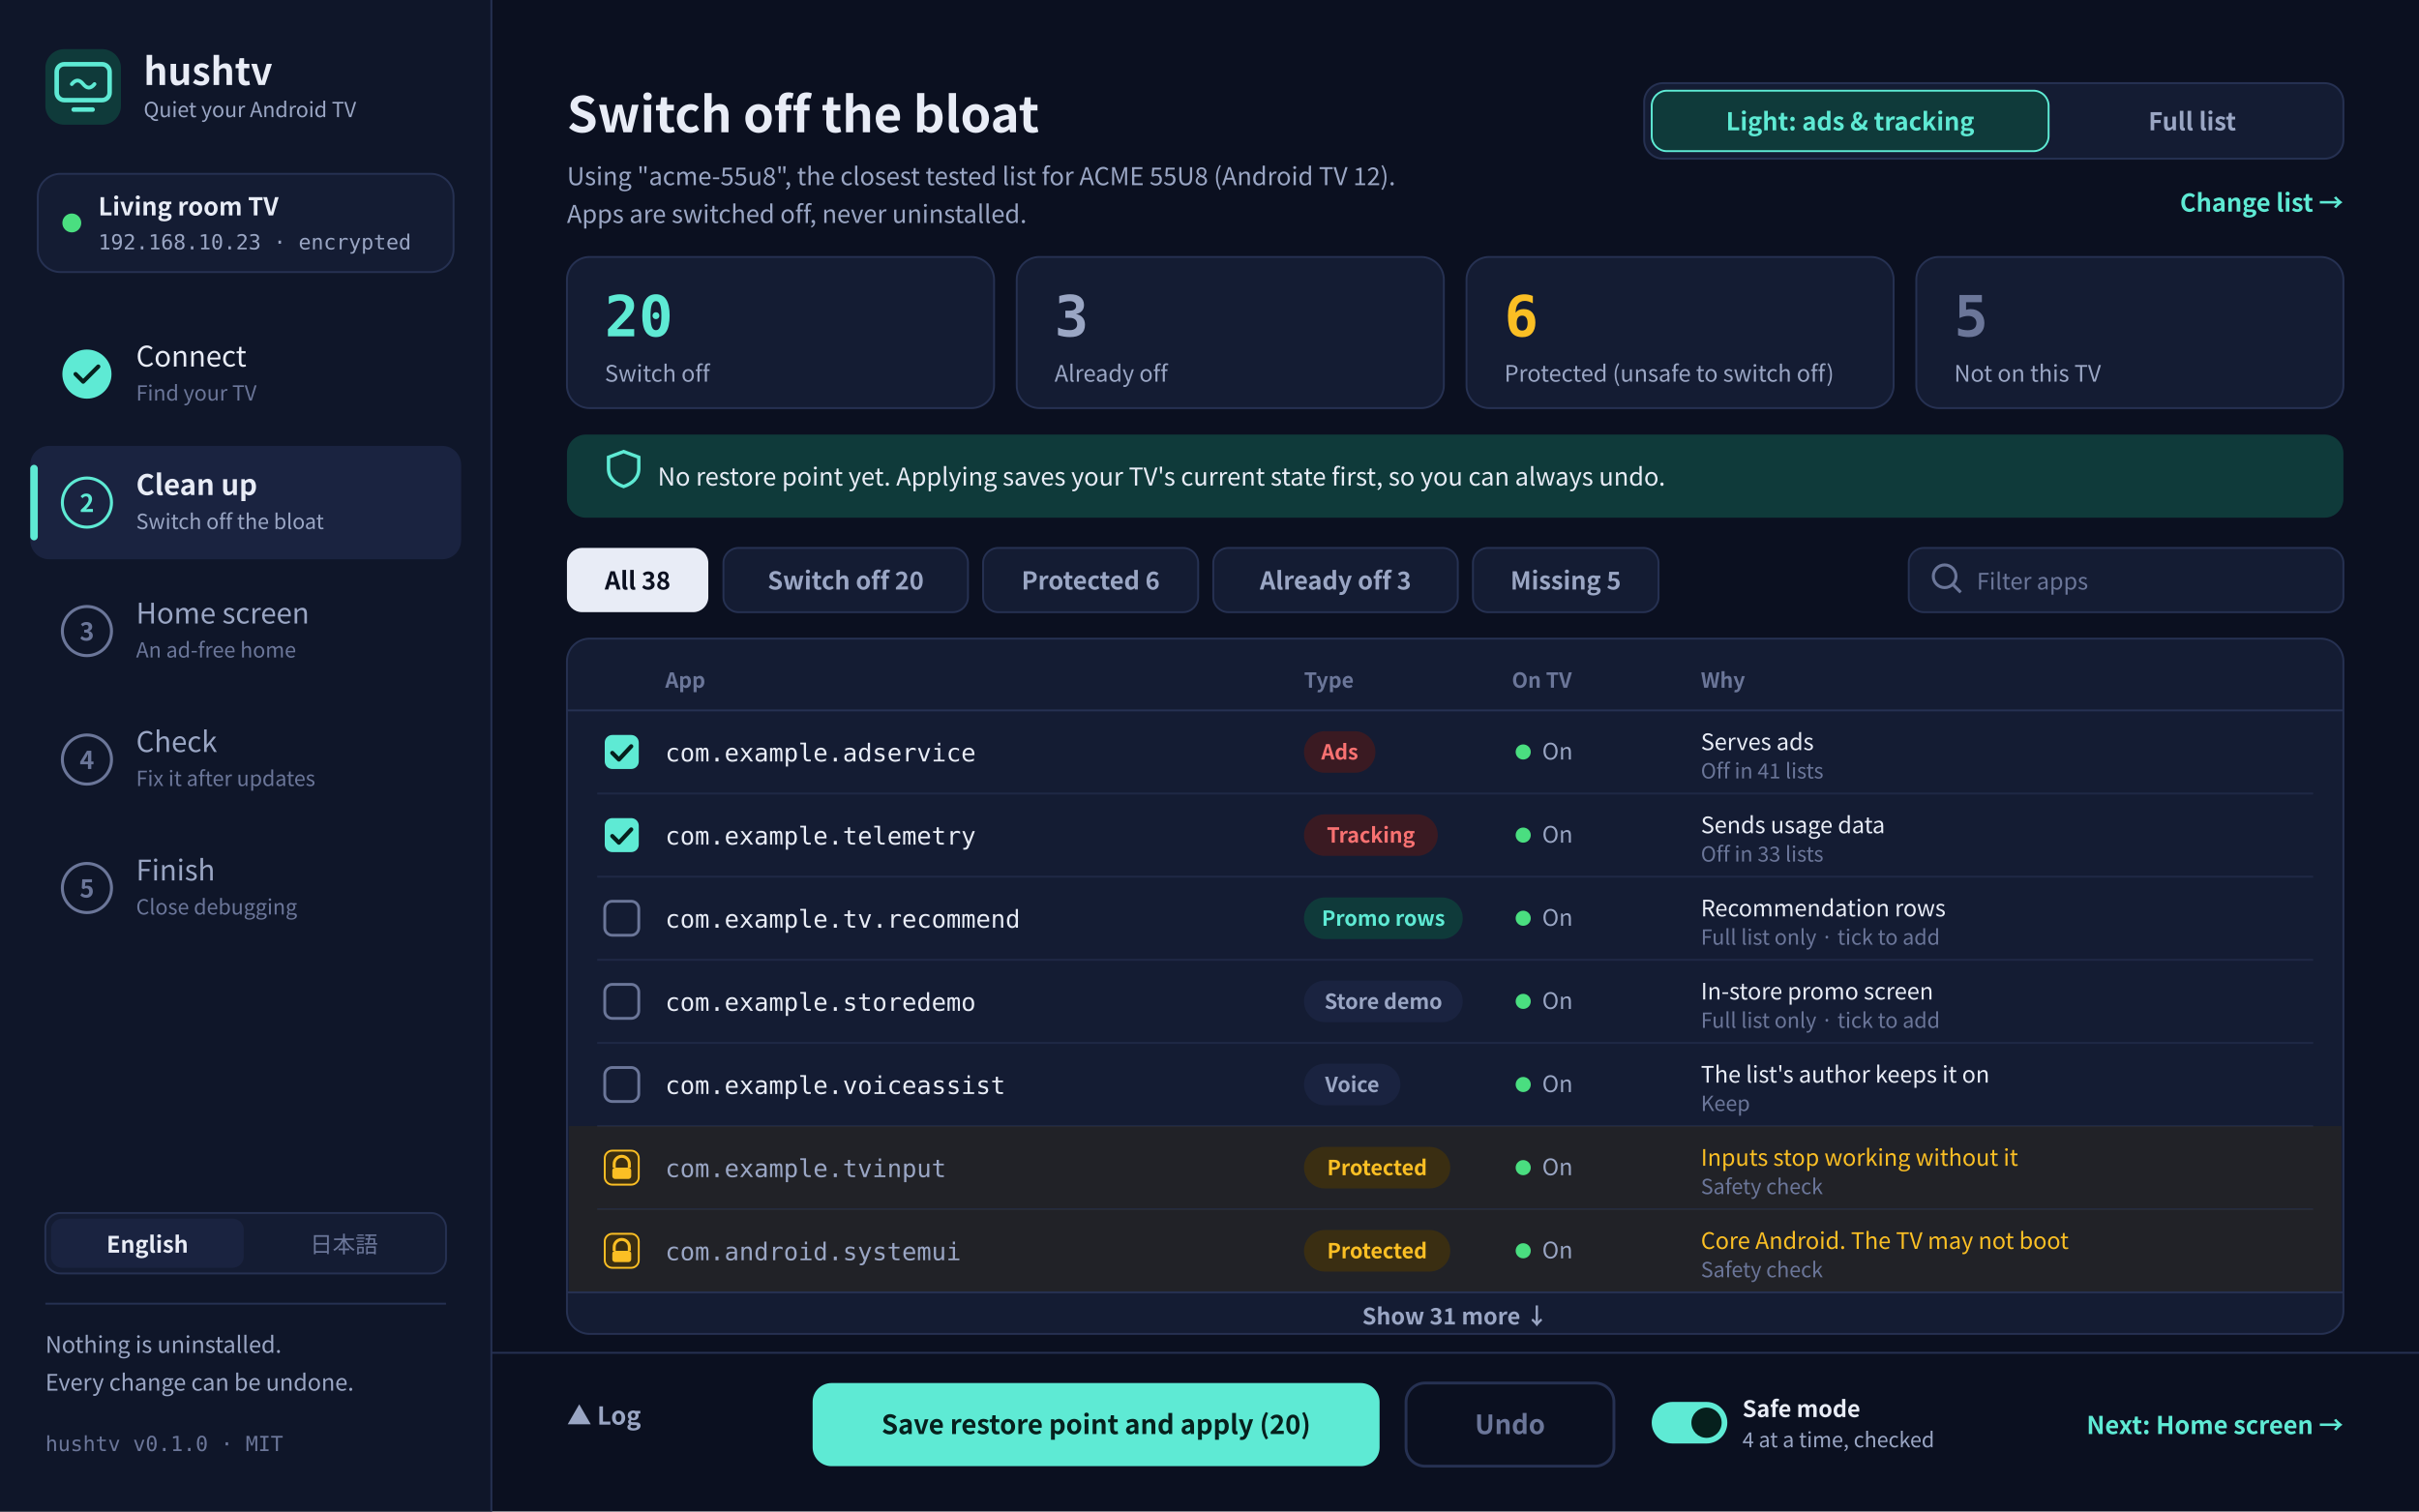
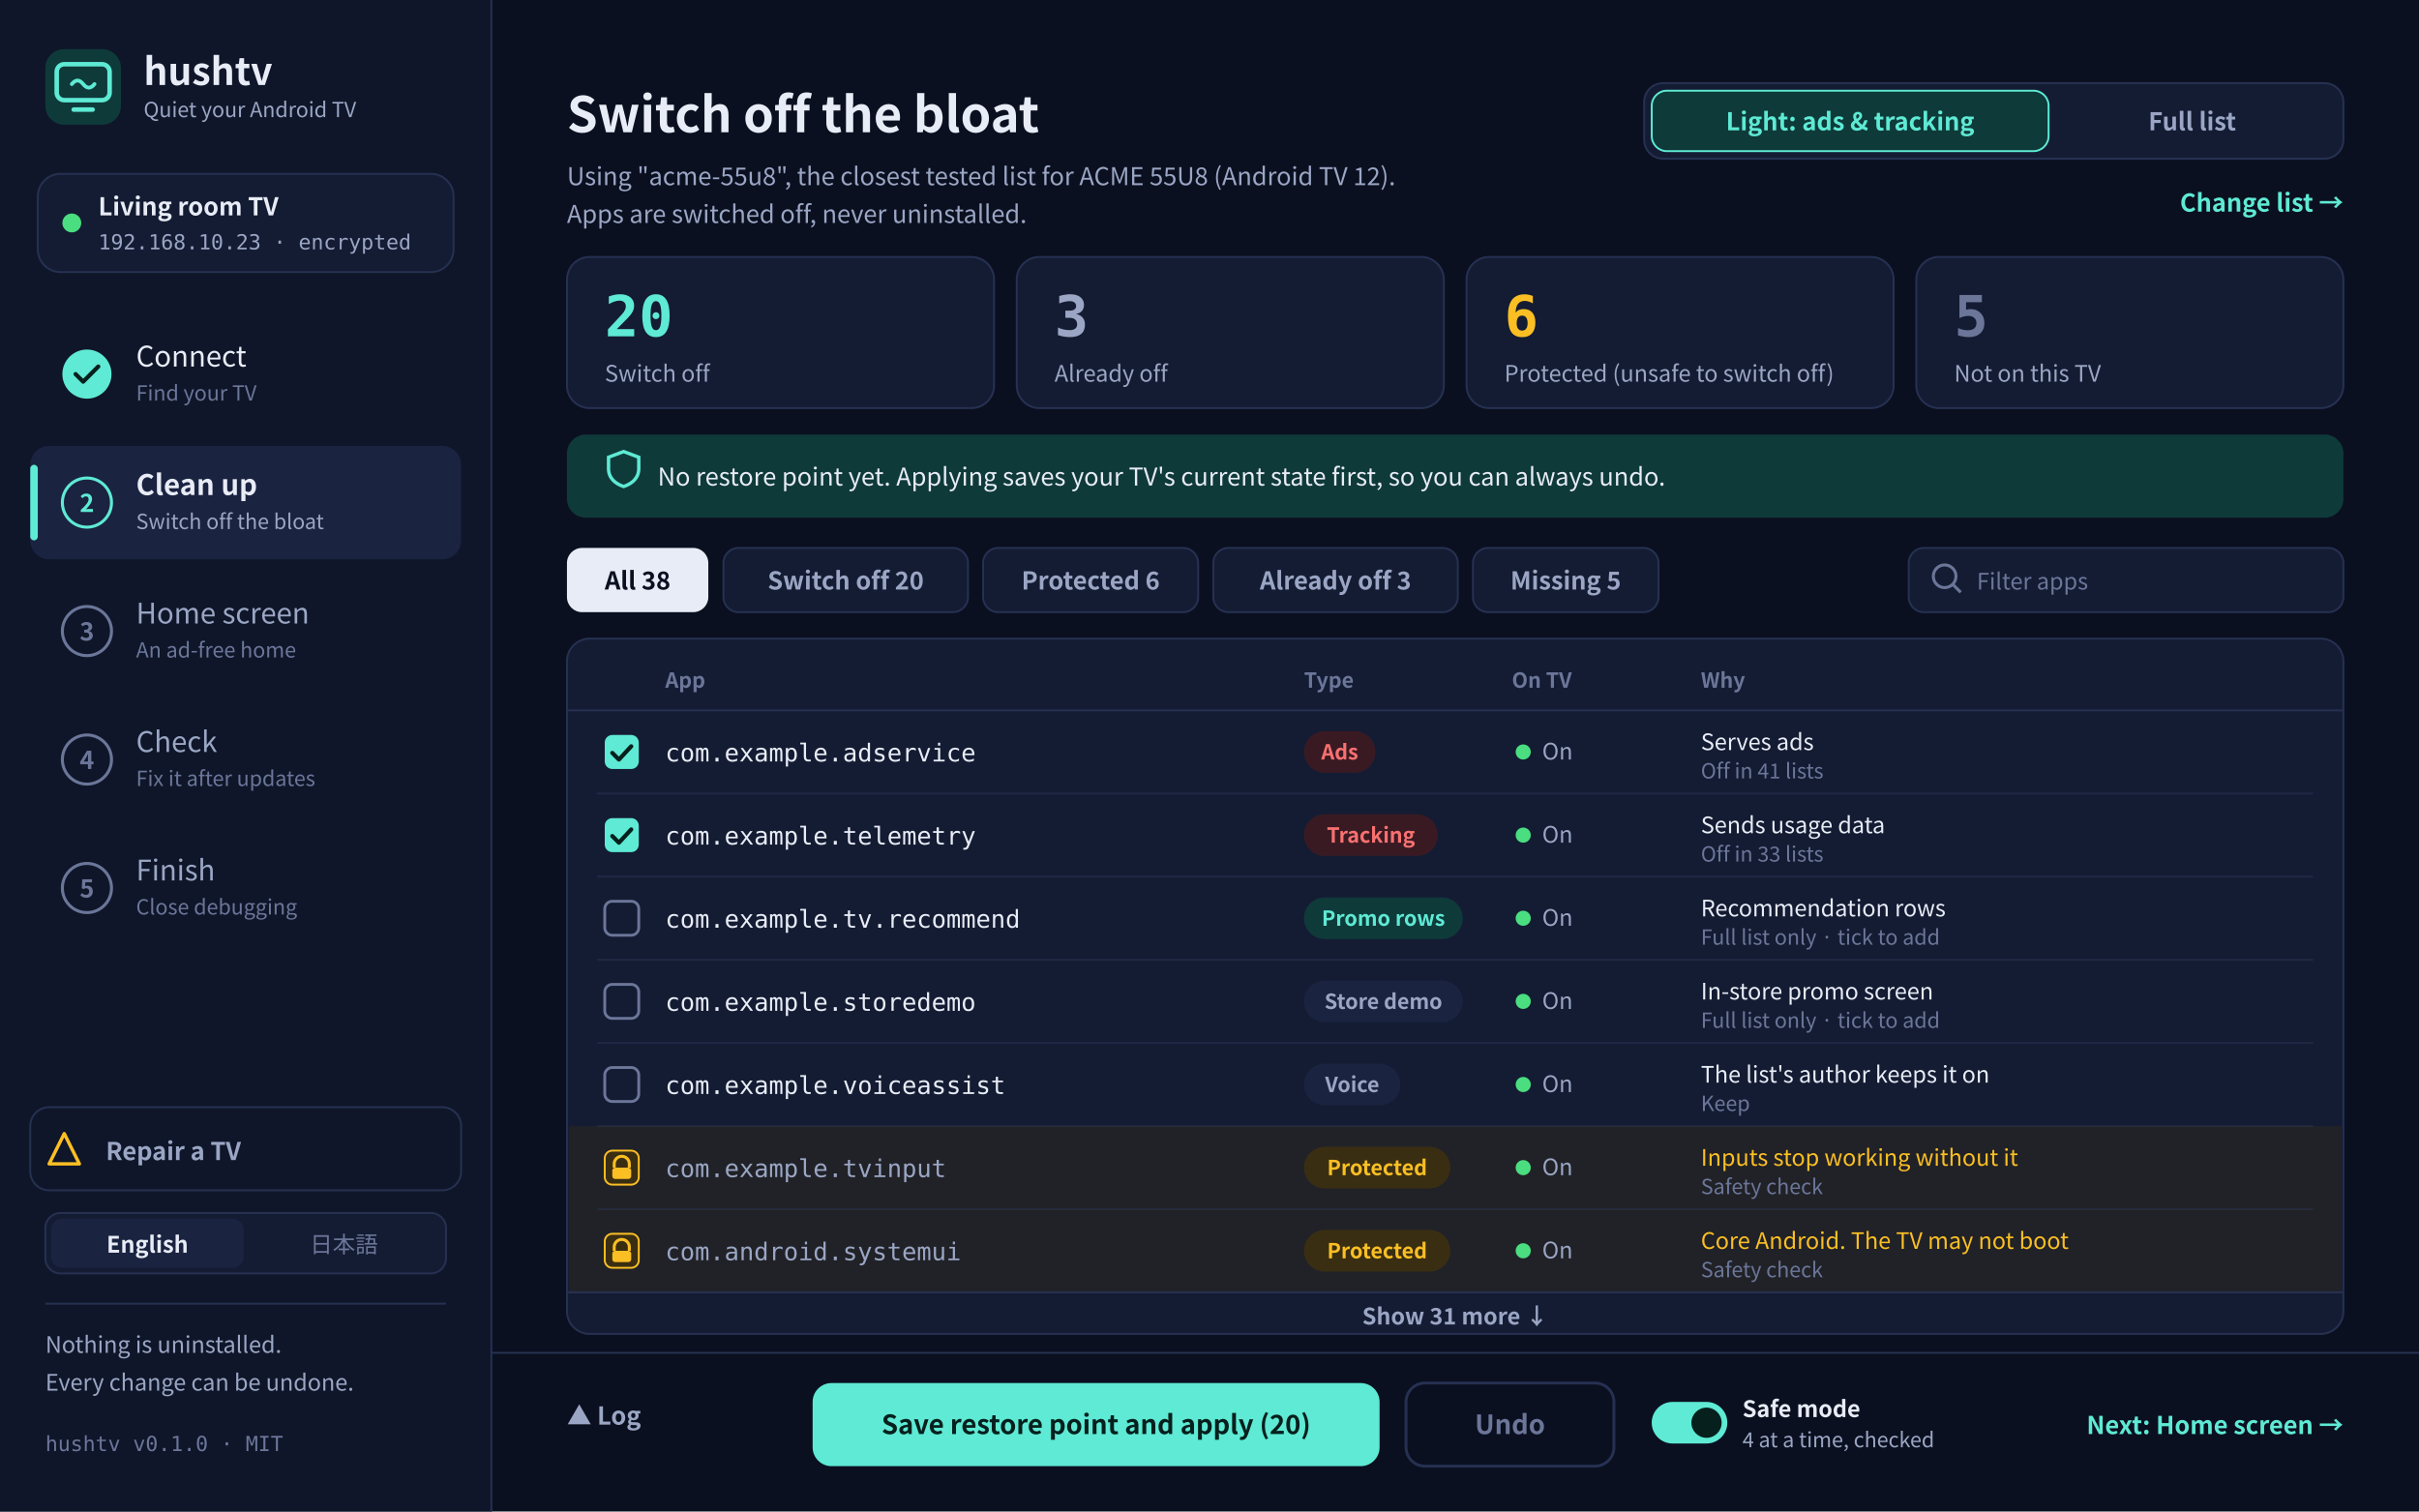
<svg xmlns="http://www.w3.org/2000/svg" width="1280" height="800" viewBox="0 0 1280 800">
  <rect width="1280" height="800" fill="#0B1020" />
  <rect x="0" y="0" width="260" height="800" rx="0" fill="#0F1629" opacity="1" />
  <line x1="260" y1="0" x2="260" y2="800" stroke="#263152" />
  <rect x="24" y="26" width="40" height="40" rx="10" fill="#0F3A3A" opacity="1" />
  <g transform="translate(30,34) scale(1.0)">
    <rect x="0" y="0" width="28" height="19" rx="4" fill="none" stroke="#5EEAD4" stroke-width="2.4" />
    <path d="M9 24h10" stroke="#5EEAD4" stroke-width="2.4" stroke-linecap="round" />
    <path d="M8 10.5c2-2.5 4-2.5 6 0s4 2.5 6 0" stroke="#5EEAD4" stroke-width="2" fill="none" stroke-linecap="round" />
  </g>
  <text x="76" y="45" font-family="'Noto Sans JP','Noto Sans CJK JP','Hiragino Sans','Yu Gothic UI',sans-serif" font-size="20" font-weight="700" fill="#E8ECF6" text-anchor="start" opacity="1">hushtv</text>
  <text x="76" y="62" font-family="'Noto Sans JP','Noto Sans CJK JP','Hiragino Sans','Yu Gothic UI',sans-serif" font-size="11" font-weight="400" fill="#9AA6C4" text-anchor="start" opacity="1">Quiet your Android TV</text>
  <rect x="20" y="92" width="220" height="52" rx="12" fill="#141C33" stroke="#263152" stroke-width="1" opacity="1" />
  <circle cx="38" cy="118" r="5" fill="#4ADE80" />
  <text x="52" y="114" font-family="'Noto Sans JP','Noto Sans CJK JP','Hiragino Sans','Yu Gothic UI',sans-serif" font-size="13" font-weight="600" fill="#E8ECF6" text-anchor="start" opacity="1">Living room TV</text>
  <text x="52" y="132" font-family="'JetBrains Mono','SFMono-Regular',Consolas,monospace" font-size="11" font-weight="400" fill="#9AA6C4" text-anchor="start" opacity="1">192.168.10.23 · encrypted</text>
  <circle cx="46" cy="198" r="13" fill="#5EEAD4" />
  <path d="M40 198l4 4 8-8" stroke="#06201D" stroke-width="2.2" fill="none" stroke-linecap="round" stroke-linejoin="round" />
  <text x="72" y="194" font-family="'Noto Sans JP','Noto Sans CJK JP','Hiragino Sans','Yu Gothic UI',sans-serif" font-size="15" font-weight="500" fill="#E8ECF6" text-anchor="start" opacity="1">Connect</text>
  <text x="72" y="212" font-family="'Noto Sans JP','Noto Sans CJK JP','Hiragino Sans','Yu Gothic UI',sans-serif" font-size="11" font-weight="400" fill="#6B7699" text-anchor="start" opacity="1">Find your TV</text>
  <rect x="16" y="236" width="228" height="60" rx="10" fill="#1A2340" opacity="1" />
  <rect x="16" y="246" width="4" height="40" rx="2" fill="#5EEAD4" opacity="1" />
  <circle cx="46" cy="266" r="13" fill="none" stroke="#5EEAD4" stroke-width="1.6" />
  <text x="46" y="271" font-family="'Noto Sans JP','Noto Sans CJK JP','Hiragino Sans','Yu Gothic UI',sans-serif" font-size="13" font-weight="700" fill="#5EEAD4" text-anchor="middle" opacity="1">2</text>
  <text x="72" y="262" font-family="'Noto Sans JP','Noto Sans CJK JP','Hiragino Sans','Yu Gothic UI',sans-serif" font-size="15" font-weight="700" fill="#E8ECF6" text-anchor="start" opacity="1">Clean up</text>
  <text x="72" y="280" font-family="'Noto Sans JP','Noto Sans CJK JP','Hiragino Sans','Yu Gothic UI',sans-serif" font-size="11" font-weight="400" fill="#9AA6C4" text-anchor="start" opacity="1">Switch off the bloat</text>
  <circle cx="46" cy="334" r="13" fill="none" stroke="#6B7699" stroke-width="1.6" />
  <text x="46" y="339" font-family="'Noto Sans JP','Noto Sans CJK JP','Hiragino Sans','Yu Gothic UI',sans-serif" font-size="13" font-weight="700" fill="#6B7699" text-anchor="middle" opacity="1">3</text>
  <text x="72" y="330" font-family="'Noto Sans JP','Noto Sans CJK JP','Hiragino Sans','Yu Gothic UI',sans-serif" font-size="15" font-weight="500" fill="#9AA6C4" text-anchor="start" opacity="1">Home screen</text>
  <text x="72" y="348" font-family="'Noto Sans JP','Noto Sans CJK JP','Hiragino Sans','Yu Gothic UI',sans-serif" font-size="11" font-weight="400" fill="#6B7699" text-anchor="start" opacity="1">An ad-free home</text>
  <circle cx="46" cy="402" r="13" fill="none" stroke="#6B7699" stroke-width="1.6" />
  <text x="46" y="407" font-family="'Noto Sans JP','Noto Sans CJK JP','Hiragino Sans','Yu Gothic UI',sans-serif" font-size="13" font-weight="700" fill="#6B7699" text-anchor="middle" opacity="1">4</text>
  <text x="72" y="398" font-family="'Noto Sans JP','Noto Sans CJK JP','Hiragino Sans','Yu Gothic UI',sans-serif" font-size="15" font-weight="500" fill="#9AA6C4" text-anchor="start" opacity="1">Check</text>
  <text x="72" y="416" font-family="'Noto Sans JP','Noto Sans CJK JP','Hiragino Sans','Yu Gothic UI',sans-serif" font-size="11" font-weight="400" fill="#6B7699" text-anchor="start" opacity="1">Fix it after updates</text>
  <circle cx="46" cy="470" r="13" fill="none" stroke="#6B7699" stroke-width="1.6" />
  <text x="46" y="475" font-family="'Noto Sans JP','Noto Sans CJK JP','Hiragino Sans','Yu Gothic UI',sans-serif" font-size="13" font-weight="700" fill="#6B7699" text-anchor="middle" opacity="1">5</text>
  <text x="72" y="466" font-family="'Noto Sans JP','Noto Sans CJK JP','Hiragino Sans','Yu Gothic UI',sans-serif" font-size="15" font-weight="500" fill="#9AA6C4" text-anchor="start" opacity="1">Finish</text>
  <text x="72" y="484" font-family="'Noto Sans JP','Noto Sans CJK JP','Hiragino Sans','Yu Gothic UI',sans-serif" font-size="11" font-weight="400" fill="#6B7699" text-anchor="start" opacity="1">Close debugging</text>
+   <rect x="16" y="586" width="228" height="44" rx="10" fill="#0F1629" stroke="#263152" stroke-width="1" opacity="1" />
+   <path d="M34 600l8 16h-16z" fill="none" stroke="#FBBF24" stroke-width="1.8" stroke-linejoin="round" />
+   <text x="56" y="614" font-family="'Noto Sans JP','Noto Sans CJK JP','Hiragino Sans','Yu Gothic UI',sans-serif" font-size="13" font-weight="700" fill="#9AA6C4" text-anchor="start" opacity="1">Repair a TV</text>
  <rect x="24" y="642" width="212" height="32" rx="8" fill="#141C33" stroke="#263152" stroke-width="1" opacity="1" />
  <rect x="27" y="645" width="102" height="26" rx="6" fill="#1A2340" opacity="1" />
  <text x="78" y="663" font-family="'Noto Sans JP','Noto Sans CJK JP','Hiragino Sans','Yu Gothic UI',sans-serif" font-size="12" font-weight="700" fill="#E8ECF6" text-anchor="middle">English</text>
  <text x="182" y="663" font-family="'Noto Sans JP','Noto Sans CJK JP','Hiragino Sans','Yu Gothic UI',sans-serif" font-size="12" font-weight="400" fill="#6B7699" text-anchor="middle">日本語</text>
  <line x1="24" y1="690" x2="236" y2="690" stroke="#263152" />
  <text x="24" y="716" font-family="'Noto Sans JP','Noto Sans CJK JP','Hiragino Sans','Yu Gothic UI',sans-serif" font-size="12" font-weight="400" fill="#9AA6C4" text-anchor="start" opacity="1">Nothing is uninstalled.</text>
  <text x="24" y="736" font-family="'Noto Sans JP','Noto Sans CJK JP','Hiragino Sans','Yu Gothic UI',sans-serif" font-size="12" font-weight="400" fill="#9AA6C4" text-anchor="start" opacity="1">Every change can be undone.</text>
  <text x="24" y="768" font-family="'JetBrains Mono','SFMono-Regular',Consolas,monospace" font-size="11" font-weight="400" fill="#6B7699" text-anchor="start" opacity="1">hushtv v0.1.0 · MIT</text>
  <text x="300" y="70" font-family="'Noto Sans JP','Noto Sans CJK JP','Hiragino Sans','Yu Gothic UI',sans-serif" font-size="26" font-weight="700" fill="#E8ECF6" text-anchor="start" opacity="1">Switch off the bloat</text>
  <text x="300" y="98" font-family="'Noto Sans JP','Noto Sans CJK JP','Hiragino Sans','Yu Gothic UI',sans-serif" font-size="13" font-weight="400" fill="#9AA6C4" text-anchor="start" opacity="1">Using "acme-55u8", the closest tested list for ACME 55U8 (Android TV 12).</text>
  <text x="300" y="118" font-family="'Noto Sans JP','Noto Sans CJK JP','Hiragino Sans','Yu Gothic UI',sans-serif" font-size="13" font-weight="400" fill="#9AA6C4" text-anchor="start" opacity="1">Apps are switched off, never uninstalled.</text>
  <rect x="870" y="44" width="370" height="40" rx="10" fill="#141C33" stroke="#263152" stroke-width="1" opacity="1" />
  <rect x="874" y="48" width="210" height="32" rx="8" fill="#0F3A3A" stroke="#5EEAD4" stroke-width="1" opacity="1" />
  <text x="979" y="69" font-family="'Noto Sans JP','Noto Sans CJK JP','Hiragino Sans','Yu Gothic UI',sans-serif" font-size="13" font-weight="700" fill="#5EEAD4" text-anchor="middle" opacity="1">Light: ads &amp; tracking</text>
  <text x="1160" y="69" font-family="'Noto Sans JP','Noto Sans CJK JP','Hiragino Sans','Yu Gothic UI',sans-serif" font-size="13" font-weight="600" fill="#9AA6C4" text-anchor="middle" opacity="1">Full list</text>
  <text x="1240" y="112" font-family="'Noto Sans JP','Noto Sans CJK JP','Hiragino Sans','Yu Gothic UI',sans-serif" font-size="13" font-weight="600" fill="#5EEAD4" text-anchor="end" opacity="1">Change list →</text>
  <rect x="300" y="136" width="226" height="80" rx="12" fill="#141C33" stroke="#263152" stroke-width="1" opacity="1" />
  <text x="320" y="178" font-family="'JetBrains Mono','SFMono-Regular',Consolas,monospace" font-size="30" font-weight="700" fill="#5EEAD4" text-anchor="start" opacity="1">20</text>
  <text x="320" y="202" font-family="'Noto Sans JP','Noto Sans CJK JP','Hiragino Sans','Yu Gothic UI',sans-serif" font-size="12" font-weight="400" fill="#9AA6C4" text-anchor="start" opacity="1">Switch off</text>
  <rect x="538" y="136" width="226" height="80" rx="12" fill="#141C33" stroke="#263152" stroke-width="1" opacity="1" />
  <text x="558" y="178" font-family="'JetBrains Mono','SFMono-Regular',Consolas,monospace" font-size="30" font-weight="700" fill="#9AA6C4" text-anchor="start" opacity="1">3</text>
  <text x="558" y="202" font-family="'Noto Sans JP','Noto Sans CJK JP','Hiragino Sans','Yu Gothic UI',sans-serif" font-size="12" font-weight="400" fill="#9AA6C4" text-anchor="start" opacity="1">Already off</text>
  <rect x="776" y="136" width="226" height="80" rx="12" fill="#141C33" stroke="#263152" stroke-width="1" opacity="1" />
  <text x="796" y="178" font-family="'JetBrains Mono','SFMono-Regular',Consolas,monospace" font-size="30" font-weight="700" fill="#FBBF24" text-anchor="start" opacity="1">6</text>
  <text x="796" y="202" font-family="'Noto Sans JP','Noto Sans CJK JP','Hiragino Sans','Yu Gothic UI',sans-serif" font-size="12" font-weight="400" fill="#9AA6C4" text-anchor="start" opacity="1">Protected (unsafe to switch off)</text>
  <rect x="1014" y="136" width="226" height="80" rx="12" fill="#141C33" stroke="#263152" stroke-width="1" opacity="1" />
  <text x="1034" y="178" font-family="'JetBrains Mono','SFMono-Regular',Consolas,monospace" font-size="30" font-weight="700" fill="#6B7699" text-anchor="start" opacity="1">5</text>
  <text x="1034" y="202" font-family="'Noto Sans JP','Noto Sans CJK JP','Hiragino Sans','Yu Gothic UI',sans-serif" font-size="12" font-weight="400" fill="#9AA6C4" text-anchor="start" opacity="1">Not on this TV</text>
  <rect x="300" y="230" width="940" height="44" rx="10" fill="#0F3A3A" opacity="1" />
  <path d="M322 242l8-3 8 3v6c0 5-3.5 8-8 9.5-4.5-1.5-8-4.5-8-9.5z" fill="none" stroke="#5EEAD4" stroke-width="1.8" />
  <text x="348" y="257" font-family="'Noto Sans JP','Noto Sans CJK JP','Hiragino Sans','Yu Gothic UI',sans-serif" font-size="13" font-weight="400" fill="#E8ECF6" text-anchor="start" opacity="1">No restore point yet. Applying saves your TV's current state first, so you can always undo.</text>
  <rect x="300" y="290" width="74.8" height="34" rx="8" fill="#E8ECF6" opacity="1" />
  <text x="337.4" y="312" font-family="'Noto Sans JP','Noto Sans CJK JP','Hiragino Sans','Yu Gothic UI',sans-serif" font-size="13" font-weight="600" fill="#0B1020" text-anchor="middle" opacity="1">All 38</text>
  <rect x="382.8" y="290" width="129.4" height="34" rx="8" fill="#141C33" stroke="#263152" stroke-width="1" opacity="1" />
  <text x="447.5" y="312" font-family="'Noto Sans JP','Noto Sans CJK JP','Hiragino Sans','Yu Gothic UI',sans-serif" font-size="13" font-weight="600" fill="#9AA6C4" text-anchor="middle" opacity="1">Switch off 20</text>
  <rect x="520.2" y="290" width="113.8" height="34" rx="8" fill="#141C33" stroke="#263152" stroke-width="1" opacity="1" />
  <text x="577.1" y="312" font-family="'Noto Sans JP','Noto Sans CJK JP','Hiragino Sans','Yu Gothic UI',sans-serif" font-size="13" font-weight="600" fill="#9AA6C4" text-anchor="middle" opacity="1">Protected 6</text>
  <rect x="642.0" y="290" width="129.4" height="34" rx="8" fill="#141C33" stroke="#263152" stroke-width="1" opacity="1" />
  <text x="706.7" y="312" font-family="'Noto Sans JP','Noto Sans CJK JP','Hiragino Sans','Yu Gothic UI',sans-serif" font-size="13" font-weight="600" fill="#9AA6C4" text-anchor="middle" opacity="1">Already off 3</text>
  <rect x="779.4" y="290" width="98.2" height="34" rx="8" fill="#141C33" stroke="#263152" stroke-width="1" opacity="1" />
  <text x="828.5" y="312" font-family="'Noto Sans JP','Noto Sans CJK JP','Hiragino Sans','Yu Gothic UI',sans-serif" font-size="13" font-weight="600" fill="#9AA6C4" text-anchor="middle" opacity="1">Missing 5</text>
  <rect x="1010" y="290" width="230" height="34" rx="8" fill="#141C33" stroke="#263152" stroke-width="1" opacity="1" />
  <circle cx="1029" cy="305" r="6" fill="none" stroke="#6B7699" stroke-width="1.6" />
  <path d="M1033.5 309.5l4 4" stroke="#6B7699" stroke-width="1.6" />
  <text x="1046" y="312" font-family="'Noto Sans JP','Noto Sans CJK JP','Hiragino Sans','Yu Gothic UI',sans-serif" font-size="12" font-weight="400" fill="#6B7699" text-anchor="start" opacity="1">Filter apps</text>
  <rect x="300" y="338" width="940" height="368" rx="12" fill="#141C33" stroke="#263152" stroke-width="1" opacity="1" />
  <text x="352" y="364" font-family="'Noto Sans JP','Noto Sans CJK JP','Hiragino Sans','Yu Gothic UI',sans-serif" font-size="11" font-weight="600" fill="#6B7699" text-anchor="start" opacity="1">App</text>
  <text x="690" y="364" font-family="'Noto Sans JP','Noto Sans CJK JP','Hiragino Sans','Yu Gothic UI',sans-serif" font-size="11" font-weight="600" fill="#6B7699" text-anchor="start" opacity="1">Type</text>
  <text x="800" y="364" font-family="'Noto Sans JP','Noto Sans CJK JP','Hiragino Sans','Yu Gothic UI',sans-serif" font-size="11" font-weight="600" fill="#6B7699" text-anchor="start" opacity="1">On TV</text>
  <text x="900" y="364" font-family="'Noto Sans JP','Noto Sans CJK JP','Hiragino Sans','Yu Gothic UI',sans-serif" font-size="11" font-weight="600" fill="#6B7699" text-anchor="start" opacity="1">Why</text>
  <line x1="300" y1="376" x2="1240" y2="376" stroke="#263152" />
  <rect x="320" y="389" width="18" height="18" rx="4" fill="#5EEAD4" opacity="1" />
  <path d="M324 398.5l3.5 3.5 6.5-7" stroke="#06201D" stroke-width="2.2" fill="none" stroke-linecap="round" stroke-linejoin="round" />
  <text x="352" y="403" font-family="'JetBrains Mono','SFMono-Regular',Consolas,monospace" font-size="13" font-weight="500" fill="#E8ECF6" text-anchor="start" opacity="1">com.example.adservice</text>
  <rect x="690" y="387" width="37.8" height="22" rx="11" fill="#3A1A22" opacity="1" />
  <text x="708.9" y="402" font-family="'Noto Sans JP','Noto Sans CJK JP','Hiragino Sans','Yu Gothic UI',sans-serif" font-size="11" font-weight="600" fill="#F87171" text-anchor="middle" opacity="1">Ads</text>
  <circle cx="806" cy="398" r="4" fill="#4ADE80" />
  <text x="816" y="402" font-family="'Noto Sans JP','Noto Sans CJK JP','Hiragino Sans','Yu Gothic UI',sans-serif" font-size="12" font-weight="400" fill="#9AA6C4" text-anchor="start" opacity="1">On</text>
  <text x="900" y="397" font-family="'Noto Sans JP','Noto Sans CJK JP','Hiragino Sans','Yu Gothic UI',sans-serif" font-size="12" font-weight="400" fill="#E8ECF6" text-anchor="start" opacity="1">Serves ads</text>
  <text x="900" y="412" font-family="'Noto Sans JP','Noto Sans CJK JP','Hiragino Sans','Yu Gothic UI',sans-serif" font-size="11" font-weight="400" fill="#6B7699" text-anchor="start" opacity="1">Off in 41 lists</text>
  <line x1="316" y1="420" x2="1224" y2="420" stroke="#263152" opacity="0.6" />
  <rect x="320" y="433" width="18" height="18" rx="4" fill="#5EEAD4" opacity="1" />
  <path d="M324 442.5l3.5 3.5 6.5-7" stroke="#06201D" stroke-width="2.2" fill="none" stroke-linecap="round" stroke-linejoin="round" />
  <text x="352" y="447" font-family="'JetBrains Mono','SFMono-Regular',Consolas,monospace" font-size="13" font-weight="500" fill="#E8ECF6" text-anchor="start" opacity="1">com.example.telemetry</text>
  <rect x="690" y="431" width="70.8" height="22" rx="11" fill="#3A1A22" opacity="1" />
  <text x="725.4" y="446" font-family="'Noto Sans JP','Noto Sans CJK JP','Hiragino Sans','Yu Gothic UI',sans-serif" font-size="11" font-weight="600" fill="#F87171" text-anchor="middle" opacity="1">Tracking</text>
  <circle cx="806" cy="442" r="4" fill="#4ADE80" />
  <text x="816" y="446" font-family="'Noto Sans JP','Noto Sans CJK JP','Hiragino Sans','Yu Gothic UI',sans-serif" font-size="12" font-weight="400" fill="#9AA6C4" text-anchor="start" opacity="1">On</text>
  <text x="900" y="441" font-family="'Noto Sans JP','Noto Sans CJK JP','Hiragino Sans','Yu Gothic UI',sans-serif" font-size="12" font-weight="400" fill="#E8ECF6" text-anchor="start" opacity="1">Sends usage data</text>
  <text x="900" y="456" font-family="'Noto Sans JP','Noto Sans CJK JP','Hiragino Sans','Yu Gothic UI',sans-serif" font-size="11" font-weight="400" fill="#6B7699" text-anchor="start" opacity="1">Off in 33 lists</text>
  <line x1="316" y1="464" x2="1224" y2="464" stroke="#263152" opacity="0.6" />
  <rect x="320" y="477" width="18" height="18" rx="4" fill="none" stroke="#6B7699" stroke-width="1.5" opacity="1" />
  <text x="352" y="491" font-family="'JetBrains Mono','SFMono-Regular',Consolas,monospace" font-size="13" font-weight="500" fill="#E8ECF6" text-anchor="start" opacity="1">com.example.tv.recommend</text>
  <rect x="690" y="475" width="84.0" height="22" rx="11" fill="#0F3A3A" opacity="1" />
  <text x="732.0" y="490" font-family="'Noto Sans JP','Noto Sans CJK JP','Hiragino Sans','Yu Gothic UI',sans-serif" font-size="11" font-weight="600" fill="#5EEAD4" text-anchor="middle" opacity="1">Promo rows</text>
  <circle cx="806" cy="486" r="4" fill="#4ADE80" />
  <text x="816" y="490" font-family="'Noto Sans JP','Noto Sans CJK JP','Hiragino Sans','Yu Gothic UI',sans-serif" font-size="12" font-weight="400" fill="#9AA6C4" text-anchor="start" opacity="1">On</text>
  <text x="900" y="485" font-family="'Noto Sans JP','Noto Sans CJK JP','Hiragino Sans','Yu Gothic UI',sans-serif" font-size="12" font-weight="400" fill="#E8ECF6" text-anchor="start" opacity="1">Recommendation rows</text>
  <text x="900" y="500" font-family="'Noto Sans JP','Noto Sans CJK JP','Hiragino Sans','Yu Gothic UI',sans-serif" font-size="11" font-weight="400" fill="#6B7699" text-anchor="start" opacity="1">Full list only · tick to add</text>
  <line x1="316" y1="508" x2="1224" y2="508" stroke="#263152" opacity="0.6" />
  <rect x="320" y="521" width="18" height="18" rx="4" fill="none" stroke="#6B7699" stroke-width="1.5" opacity="1" />
  <text x="352" y="535" font-family="'JetBrains Mono','SFMono-Regular',Consolas,monospace" font-size="13" font-weight="500" fill="#E8ECF6" text-anchor="start" opacity="1">com.example.storedemo</text>
  <rect x="690" y="519" width="84.0" height="22" rx="11" fill="#1A2340" opacity="1" />
  <text x="732.0" y="534" font-family="'Noto Sans JP','Noto Sans CJK JP','Hiragino Sans','Yu Gothic UI',sans-serif" font-size="11" font-weight="600" fill="#9AA6C4" text-anchor="middle" opacity="1">Store demo</text>
  <circle cx="806" cy="530" r="4" fill="#4ADE80" />
  <text x="816" y="534" font-family="'Noto Sans JP','Noto Sans CJK JP','Hiragino Sans','Yu Gothic UI',sans-serif" font-size="12" font-weight="400" fill="#9AA6C4" text-anchor="start" opacity="1">On</text>
  <text x="900" y="529" font-family="'Noto Sans JP','Noto Sans CJK JP','Hiragino Sans','Yu Gothic UI',sans-serif" font-size="12" font-weight="400" fill="#E8ECF6" text-anchor="start" opacity="1">In-store promo screen</text>
  <text x="900" y="544" font-family="'Noto Sans JP','Noto Sans CJK JP','Hiragino Sans','Yu Gothic UI',sans-serif" font-size="11" font-weight="400" fill="#6B7699" text-anchor="start" opacity="1">Full list only · tick to add</text>
  <line x1="316" y1="552" x2="1224" y2="552" stroke="#263152" opacity="0.6" />
  <rect x="320" y="565" width="18" height="18" rx="4" fill="none" stroke="#6B7699" stroke-width="1.5" opacity="1" />
  <text x="352" y="579" font-family="'JetBrains Mono','SFMono-Regular',Consolas,monospace" font-size="13" font-weight="500" fill="#E8ECF6" text-anchor="start" opacity="1">com.example.voiceassist</text>
  <rect x="690" y="563" width="51.0" height="22" rx="11" fill="#1A2340" opacity="1" />
  <text x="715.5" y="578" font-family="'Noto Sans JP','Noto Sans CJK JP','Hiragino Sans','Yu Gothic UI',sans-serif" font-size="11" font-weight="600" fill="#9AA6C4" text-anchor="middle" opacity="1">Voice</text>
  <circle cx="806" cy="574" r="4" fill="#4ADE80" />
  <text x="816" y="578" font-family="'Noto Sans JP','Noto Sans CJK JP','Hiragino Sans','Yu Gothic UI',sans-serif" font-size="12" font-weight="400" fill="#9AA6C4" text-anchor="start" opacity="1">On</text>
  <text x="900" y="573" font-family="'Noto Sans JP','Noto Sans CJK JP','Hiragino Sans','Yu Gothic UI',sans-serif" font-size="12" font-weight="400" fill="#E8ECF6" text-anchor="start" opacity="1">The list's author keeps it on</text>
  <text x="900" y="588" font-family="'Noto Sans JP','Noto Sans CJK JP','Hiragino Sans','Yu Gothic UI',sans-serif" font-size="11" font-weight="400" fill="#6B7699" text-anchor="start" opacity="1">Keep</text>
  <line x1="316" y1="596" x2="1224" y2="596" stroke="#263152" opacity="0.6" />
  <rect x="301" y="596" width="938" height="44" fill="#3A2E12" opacity="0.35" />
  <rect x="320" y="609" width="18" height="18" rx="4" fill="#3A2E12" stroke="#FBBF24" stroke-width="1" opacity="1" />
  <path d="M325 618v-2a4 4 0 0 1 8 0v2" stroke="#FBBF24" stroke-width="1.6" fill="none" />
  <rect x="324" y="618" width="10" height="6" rx="1.5" fill="#FBBF24" opacity="1" />
  <text x="352" y="623" font-family="'JetBrains Mono','SFMono-Regular',Consolas,monospace" font-size="13" font-weight="500" fill="#9AA6C4" text-anchor="start" opacity="1">com.example.tvinput</text>
  <rect x="690" y="607" width="77.4" height="22" rx="11" fill="#3A2E12" opacity="1" />
  <text x="728.7" y="622" font-family="'Noto Sans JP','Noto Sans CJK JP','Hiragino Sans','Yu Gothic UI',sans-serif" font-size="11" font-weight="600" fill="#FBBF24" text-anchor="middle" opacity="1">Protected</text>
  <circle cx="806" cy="618" r="4" fill="#4ADE80" />
  <text x="816" y="622" font-family="'Noto Sans JP','Noto Sans CJK JP','Hiragino Sans','Yu Gothic UI',sans-serif" font-size="12" font-weight="400" fill="#9AA6C4" text-anchor="start" opacity="1">On</text>
  <text x="900" y="617" font-family="'Noto Sans JP','Noto Sans CJK JP','Hiragino Sans','Yu Gothic UI',sans-serif" font-size="12" font-weight="400" fill="#FBBF24" text-anchor="start" opacity="1">Inputs stop working without it</text>
  <text x="900" y="632" font-family="'Noto Sans JP','Noto Sans CJK JP','Hiragino Sans','Yu Gothic UI',sans-serif" font-size="11" font-weight="400" fill="#6B7699" text-anchor="start" opacity="1">Safety check</text>
  <line x1="316" y1="640" x2="1224" y2="640" stroke="#263152" opacity="0.6" />
  <rect x="301" y="640" width="938" height="44" fill="#3A2E12" opacity="0.35" />
  <rect x="320" y="653" width="18" height="18" rx="4" fill="#3A2E12" stroke="#FBBF24" stroke-width="1" opacity="1" />
  <path d="M325 662v-2a4 4 0 0 1 8 0v2" stroke="#FBBF24" stroke-width="1.6" fill="none" />
  <rect x="324" y="662" width="10" height="6" rx="1.5" fill="#FBBF24" opacity="1" />
  <text x="352" y="667" font-family="'JetBrains Mono','SFMono-Regular',Consolas,monospace" font-size="13" font-weight="500" fill="#9AA6C4" text-anchor="start" opacity="1">com.android.systemui</text>
  <rect x="690" y="651" width="77.4" height="22" rx="11" fill="#3A2E12" opacity="1" />
  <text x="728.7" y="666" font-family="'Noto Sans JP','Noto Sans CJK JP','Hiragino Sans','Yu Gothic UI',sans-serif" font-size="11" font-weight="600" fill="#FBBF24" text-anchor="middle" opacity="1">Protected</text>
  <circle cx="806" cy="662" r="4" fill="#4ADE80" />
  <text x="816" y="666" font-family="'Noto Sans JP','Noto Sans CJK JP','Hiragino Sans','Yu Gothic UI',sans-serif" font-size="12" font-weight="400" fill="#9AA6C4" text-anchor="start" opacity="1">On</text>
  <text x="900" y="661" font-family="'Noto Sans JP','Noto Sans CJK JP','Hiragino Sans','Yu Gothic UI',sans-serif" font-size="12" font-weight="400" fill="#FBBF24" text-anchor="start" opacity="1">Core Android. The TV may not boot</text>
  <text x="900" y="676" font-family="'Noto Sans JP','Noto Sans CJK JP','Hiragino Sans','Yu Gothic UI',sans-serif" font-size="11" font-weight="400" fill="#6B7699" text-anchor="start" opacity="1">Safety check</text>
  <line x1="300" y1="684" x2="1240" y2="684" stroke="#263152" />
  <text x="770" y="701" font-family="'Noto Sans JP','Noto Sans CJK JP','Hiragino Sans','Yu Gothic UI',sans-serif" font-size="12" font-weight="600" fill="#9AA6C4" text-anchor="middle" opacity="1">Show 31 more ↓</text>
  <line x1="260" y1="716" x2="1280" y2="716" stroke="#263152" />
  <text x="300" y="754" font-family="'Noto Sans JP','Noto Sans CJK JP','Hiragino Sans','Yu Gothic UI',sans-serif" font-size="13" font-weight="600" fill="#9AA6C4" text-anchor="start" opacity="1">▲ Log</text>
  <rect x="430" y="732" width="300" height="44" rx="10" fill="#5EEAD4" opacity="1" />
  <text x="580.0" y="759.0" font-family="'Noto Sans JP','Noto Sans CJK JP','Hiragino Sans','Yu Gothic UI',sans-serif" font-size="14" font-weight="700" fill="#06201D" text-anchor="middle" opacity="1">Save restore point and apply (20)</text>
  <rect x="744" y="732" width="110" height="44" rx="10" fill="none" stroke="#263152" stroke-width="1.5" opacity="1" />
  <text x="799.0" y="759.0" font-family="'Noto Sans JP','Noto Sans CJK JP','Hiragino Sans','Yu Gothic UI',sans-serif" font-size="14" font-weight="600" fill="#6B7699" text-anchor="middle" opacity="1">Undo</text>
  <rect x="874" y="742" width="40" height="22" rx="11" fill="#5EEAD4" opacity="1" />
  <circle cx="903" cy="753" r="8" fill="#06201D" />
  <text x="922" y="750" font-family="'Noto Sans JP','Noto Sans CJK JP','Hiragino Sans','Yu Gothic UI',sans-serif" font-size="12" font-weight="700" fill="#E8ECF6" text-anchor="start" opacity="1">Safe mode</text>
  <text x="922" y="766" font-family="'Noto Sans JP','Noto Sans CJK JP','Hiragino Sans','Yu Gothic UI',sans-serif" font-size="11" font-weight="400" fill="#9AA6C4" text-anchor="start" opacity="1">4 at a time, checked</text>
  <text x="1240" y="759" font-family="'Noto Sans JP','Noto Sans CJK JP','Hiragino Sans','Yu Gothic UI',sans-serif" font-size="13" font-weight="600" fill="#5EEAD4" text-anchor="end" opacity="1">Next: Home screen →</text>
</svg>
